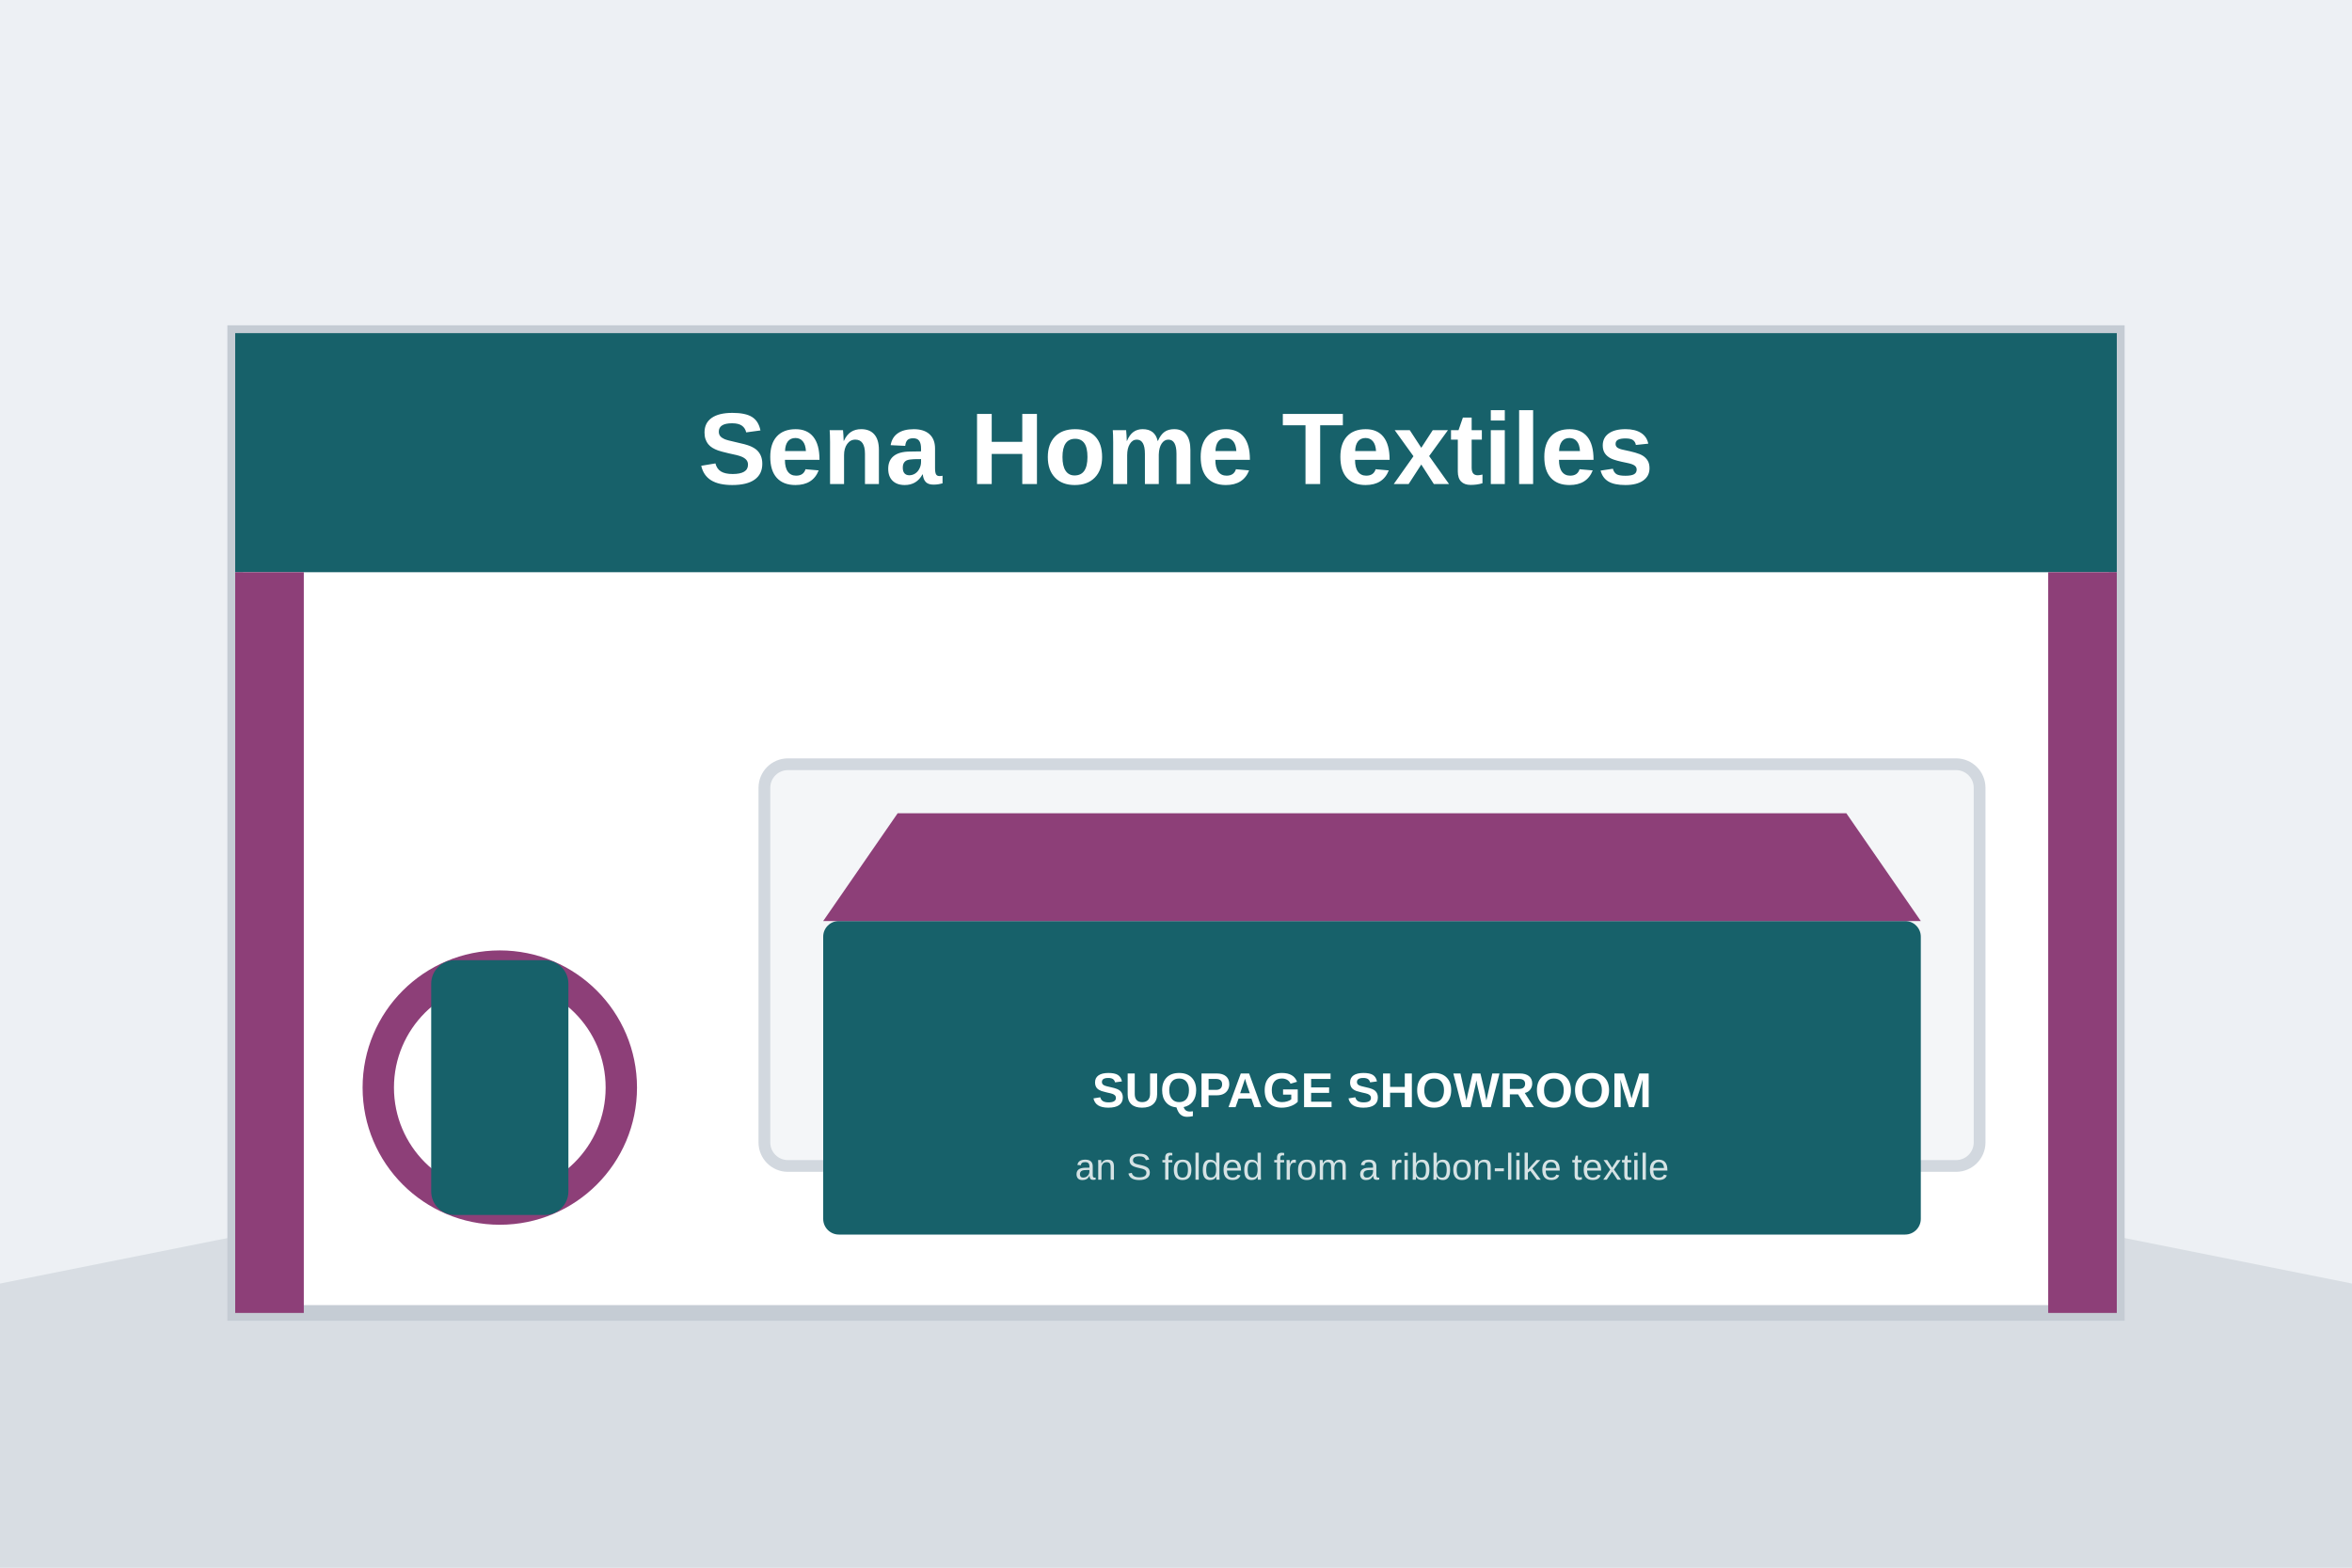
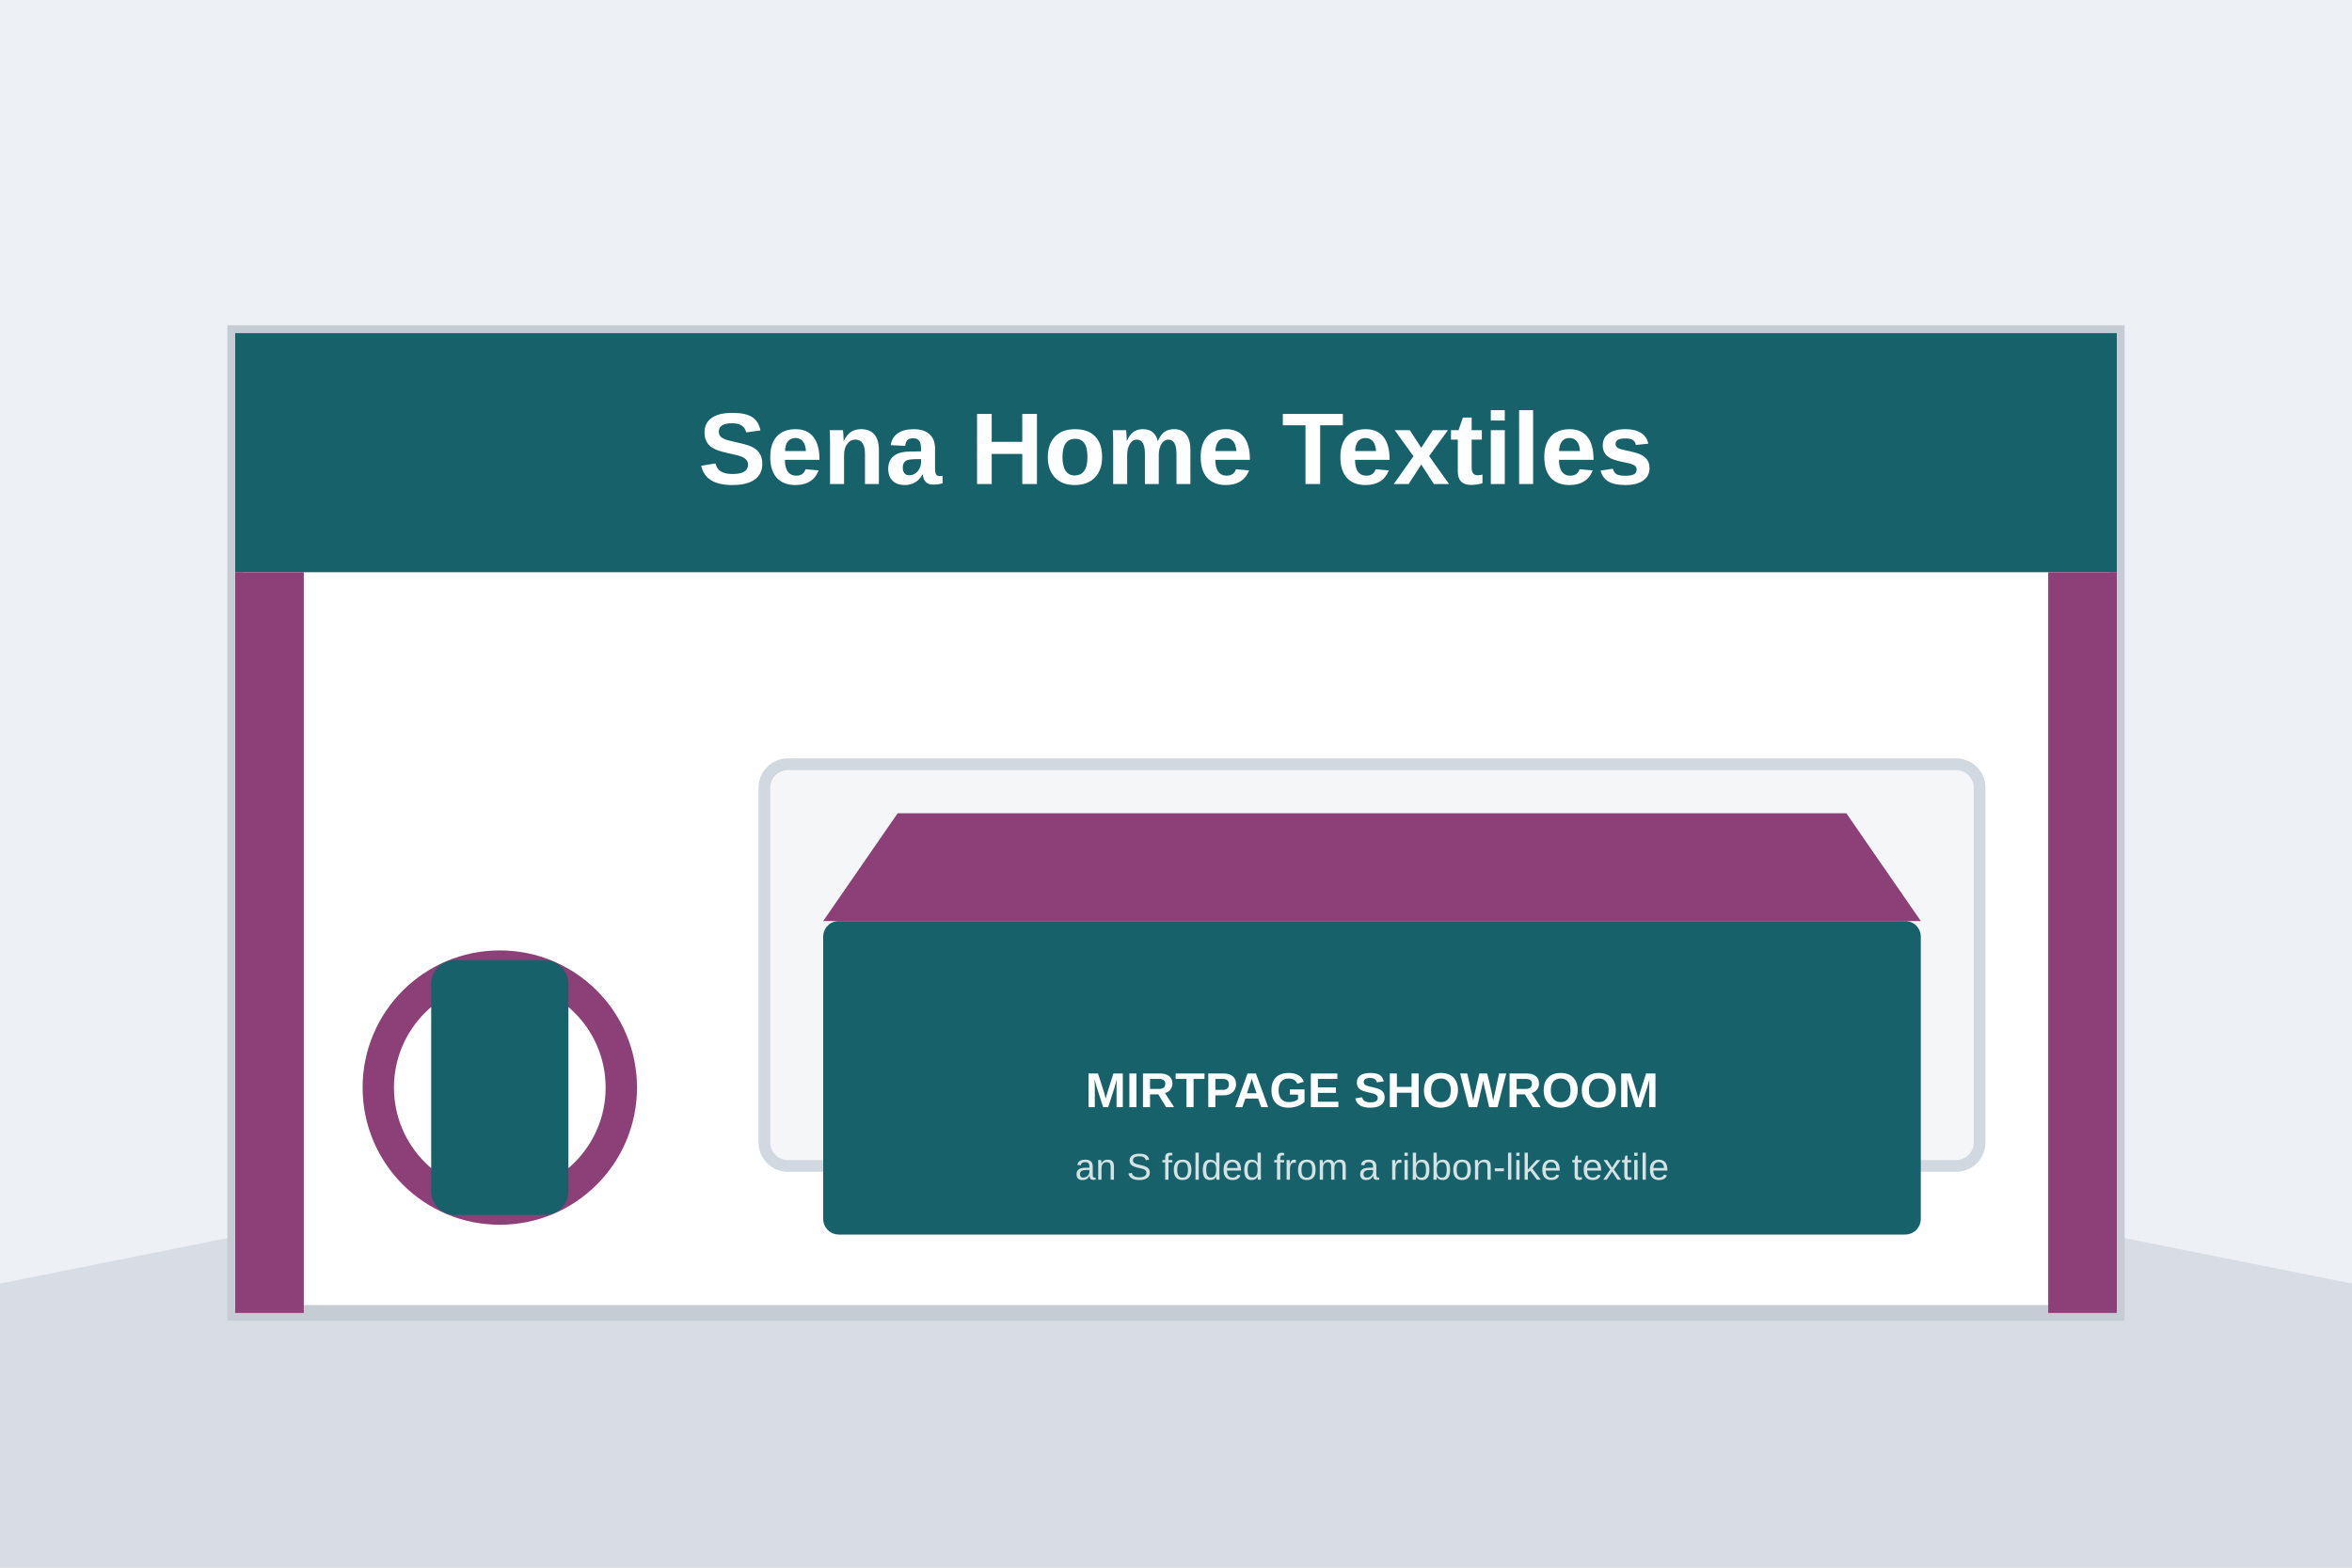
<svg xmlns="http://www.w3.org/2000/svg" viewBox="0 0 1200 800" role="img" aria-label="Illustrative booth for Sena Home Textiles">
  <rect width="1200" height="800" fill="#edf0f4" />
  <path d="M0 655L600 535l600 120v145H0z" fill="#d8dde3" />
  <path d="M120 170h960v500H120z" fill="#ffffff" stroke="#c5ccd4" stroke-width="8" />
  <path d="M120 170h960v122H120z" fill="#17616a" />
  <path d="M120 292h35v378h-35zM1045 292h35v378h-35z" fill="#8d3f78" />
  <rect x="390" y="390" width="620" height="205" rx="12" fill="#f4f6f8" stroke="#d2d8df" stroke-width="6" />
  <rect x="420" y="470" width="560" height="160" rx="8" fill="#17616a" />
  <path d="M420 470h560l-38-55H458z" fill="#8d3f78" />
  <circle cx="255" cy="555" r="62" fill="#ffffff" stroke="#8d3f78" stroke-width="16" />
  <rect x="220" y="490" width="70" height="130" rx="12" fill="#17616a" />
  <text x="600" y="247" text-anchor="middle" font-family="Arial, Helvetica, sans-serif" font-size="52" font-weight="800" fill="#ffffff">Sena Home Textiles</text>
-   <text x="700" y="565" text-anchor="middle" font-family="Arial, Helvetica, sans-serif" font-size="25" font-weight="700" fill="#ffffff">SUQPAGE SHOWROOM</text>
+   <text x="700" y="565" text-anchor="middle" font-family="Arial, Helvetica, sans-serif" font-size="25" font-weight="700" fill="#ffffff">MIRTPAGE SHOWROOM</text>
  <text x="700" y="602" text-anchor="middle" font-family="Arial, Helvetica, sans-serif" font-size="19" fill="#ffffff" opacity=".82">an S folded from a ribbon-like textile</text>
</svg>
